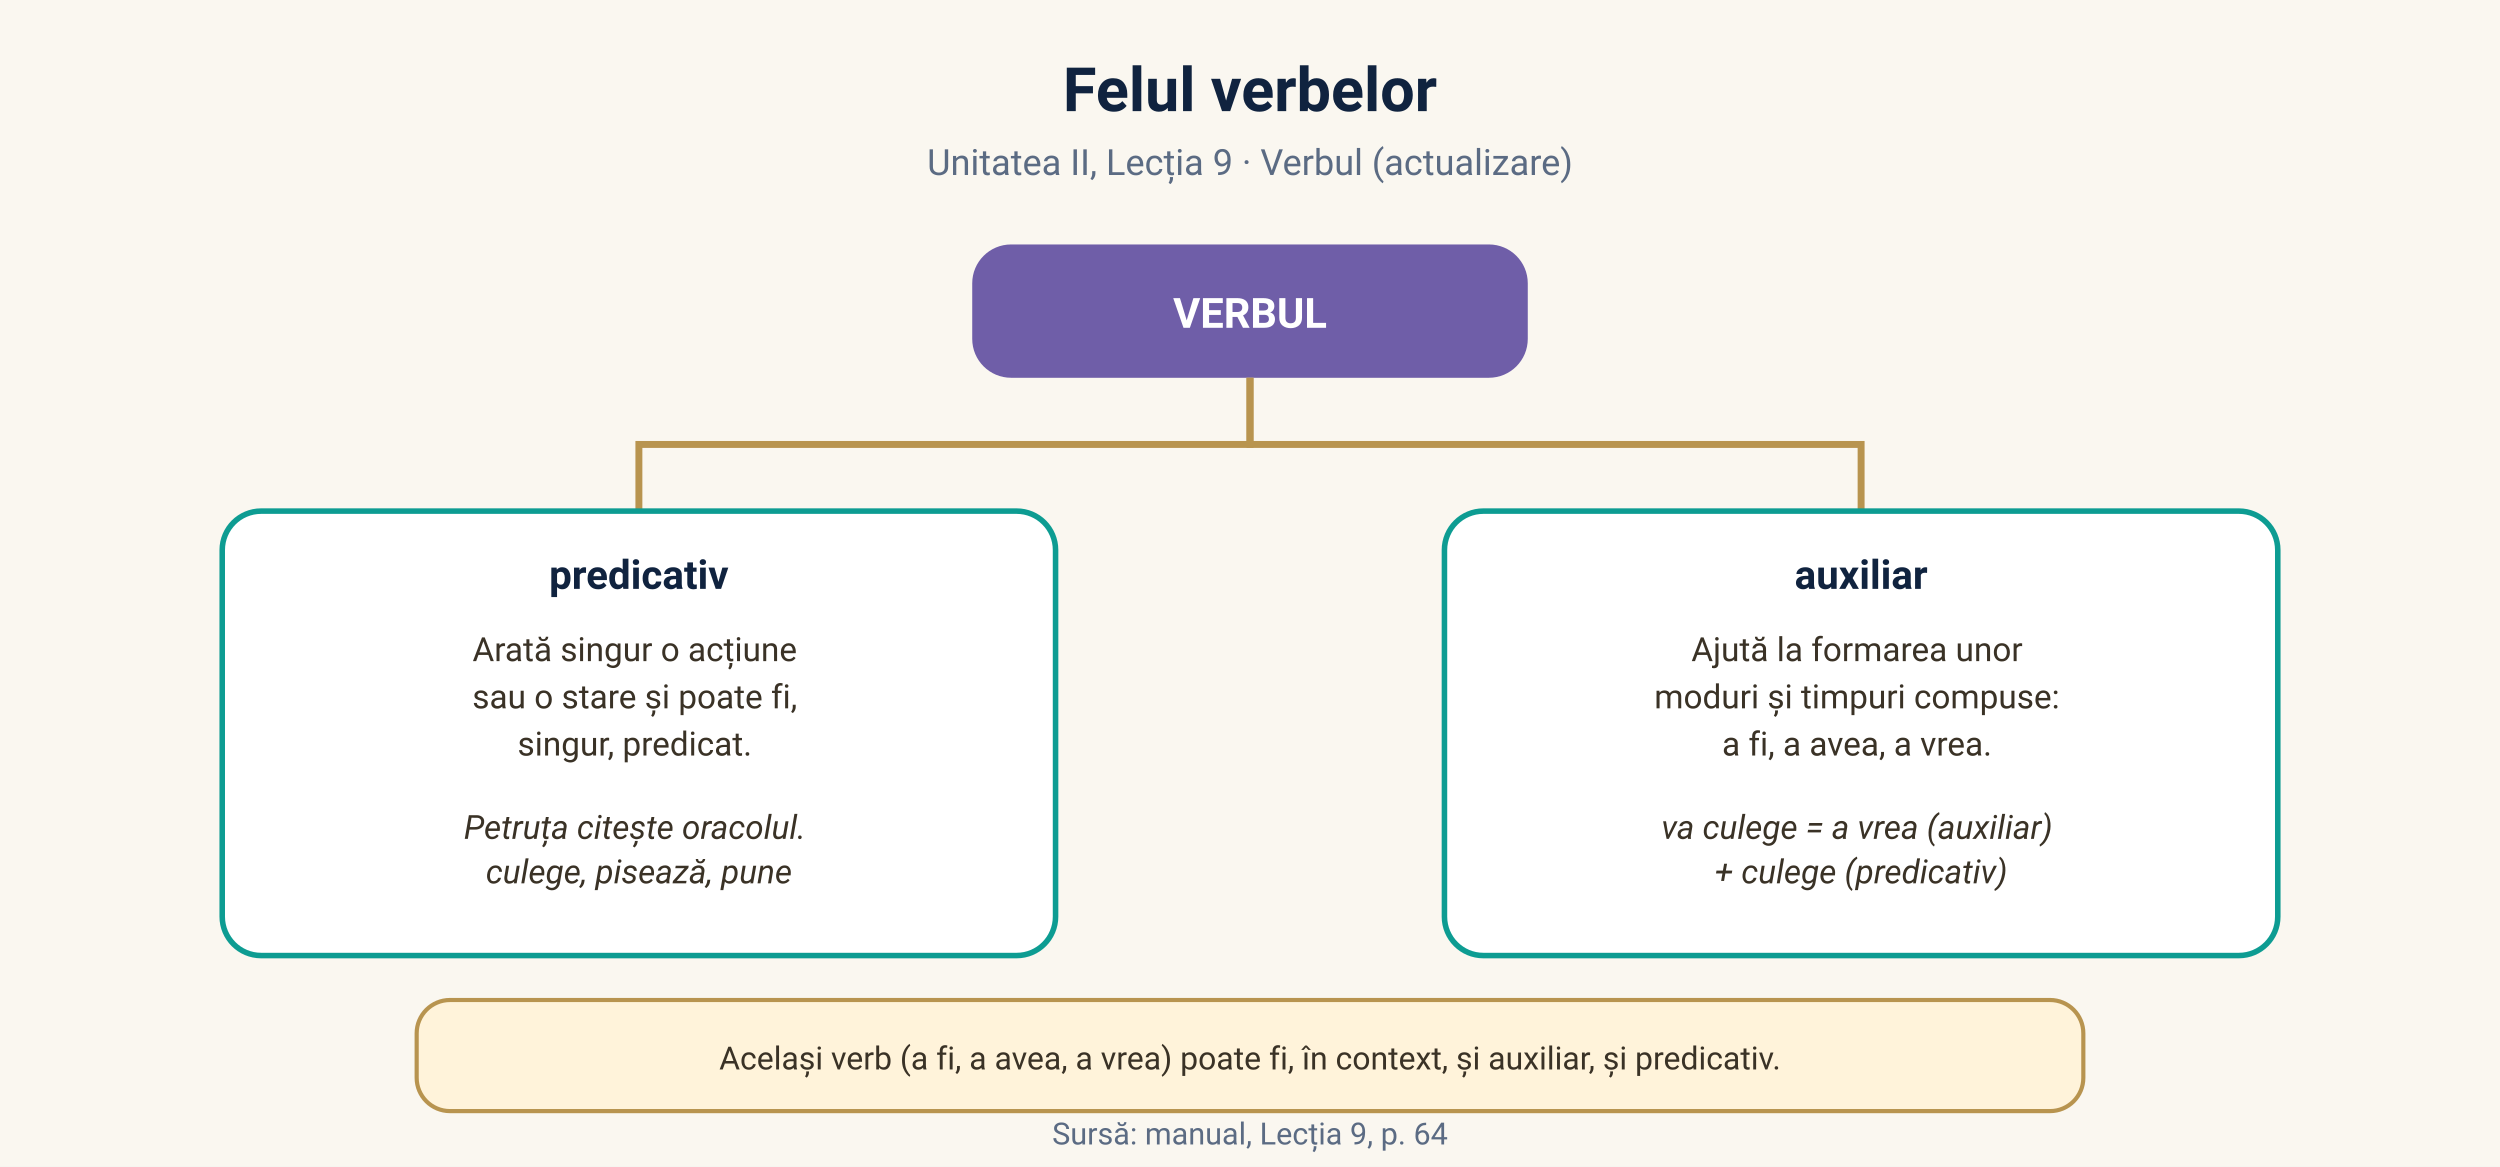
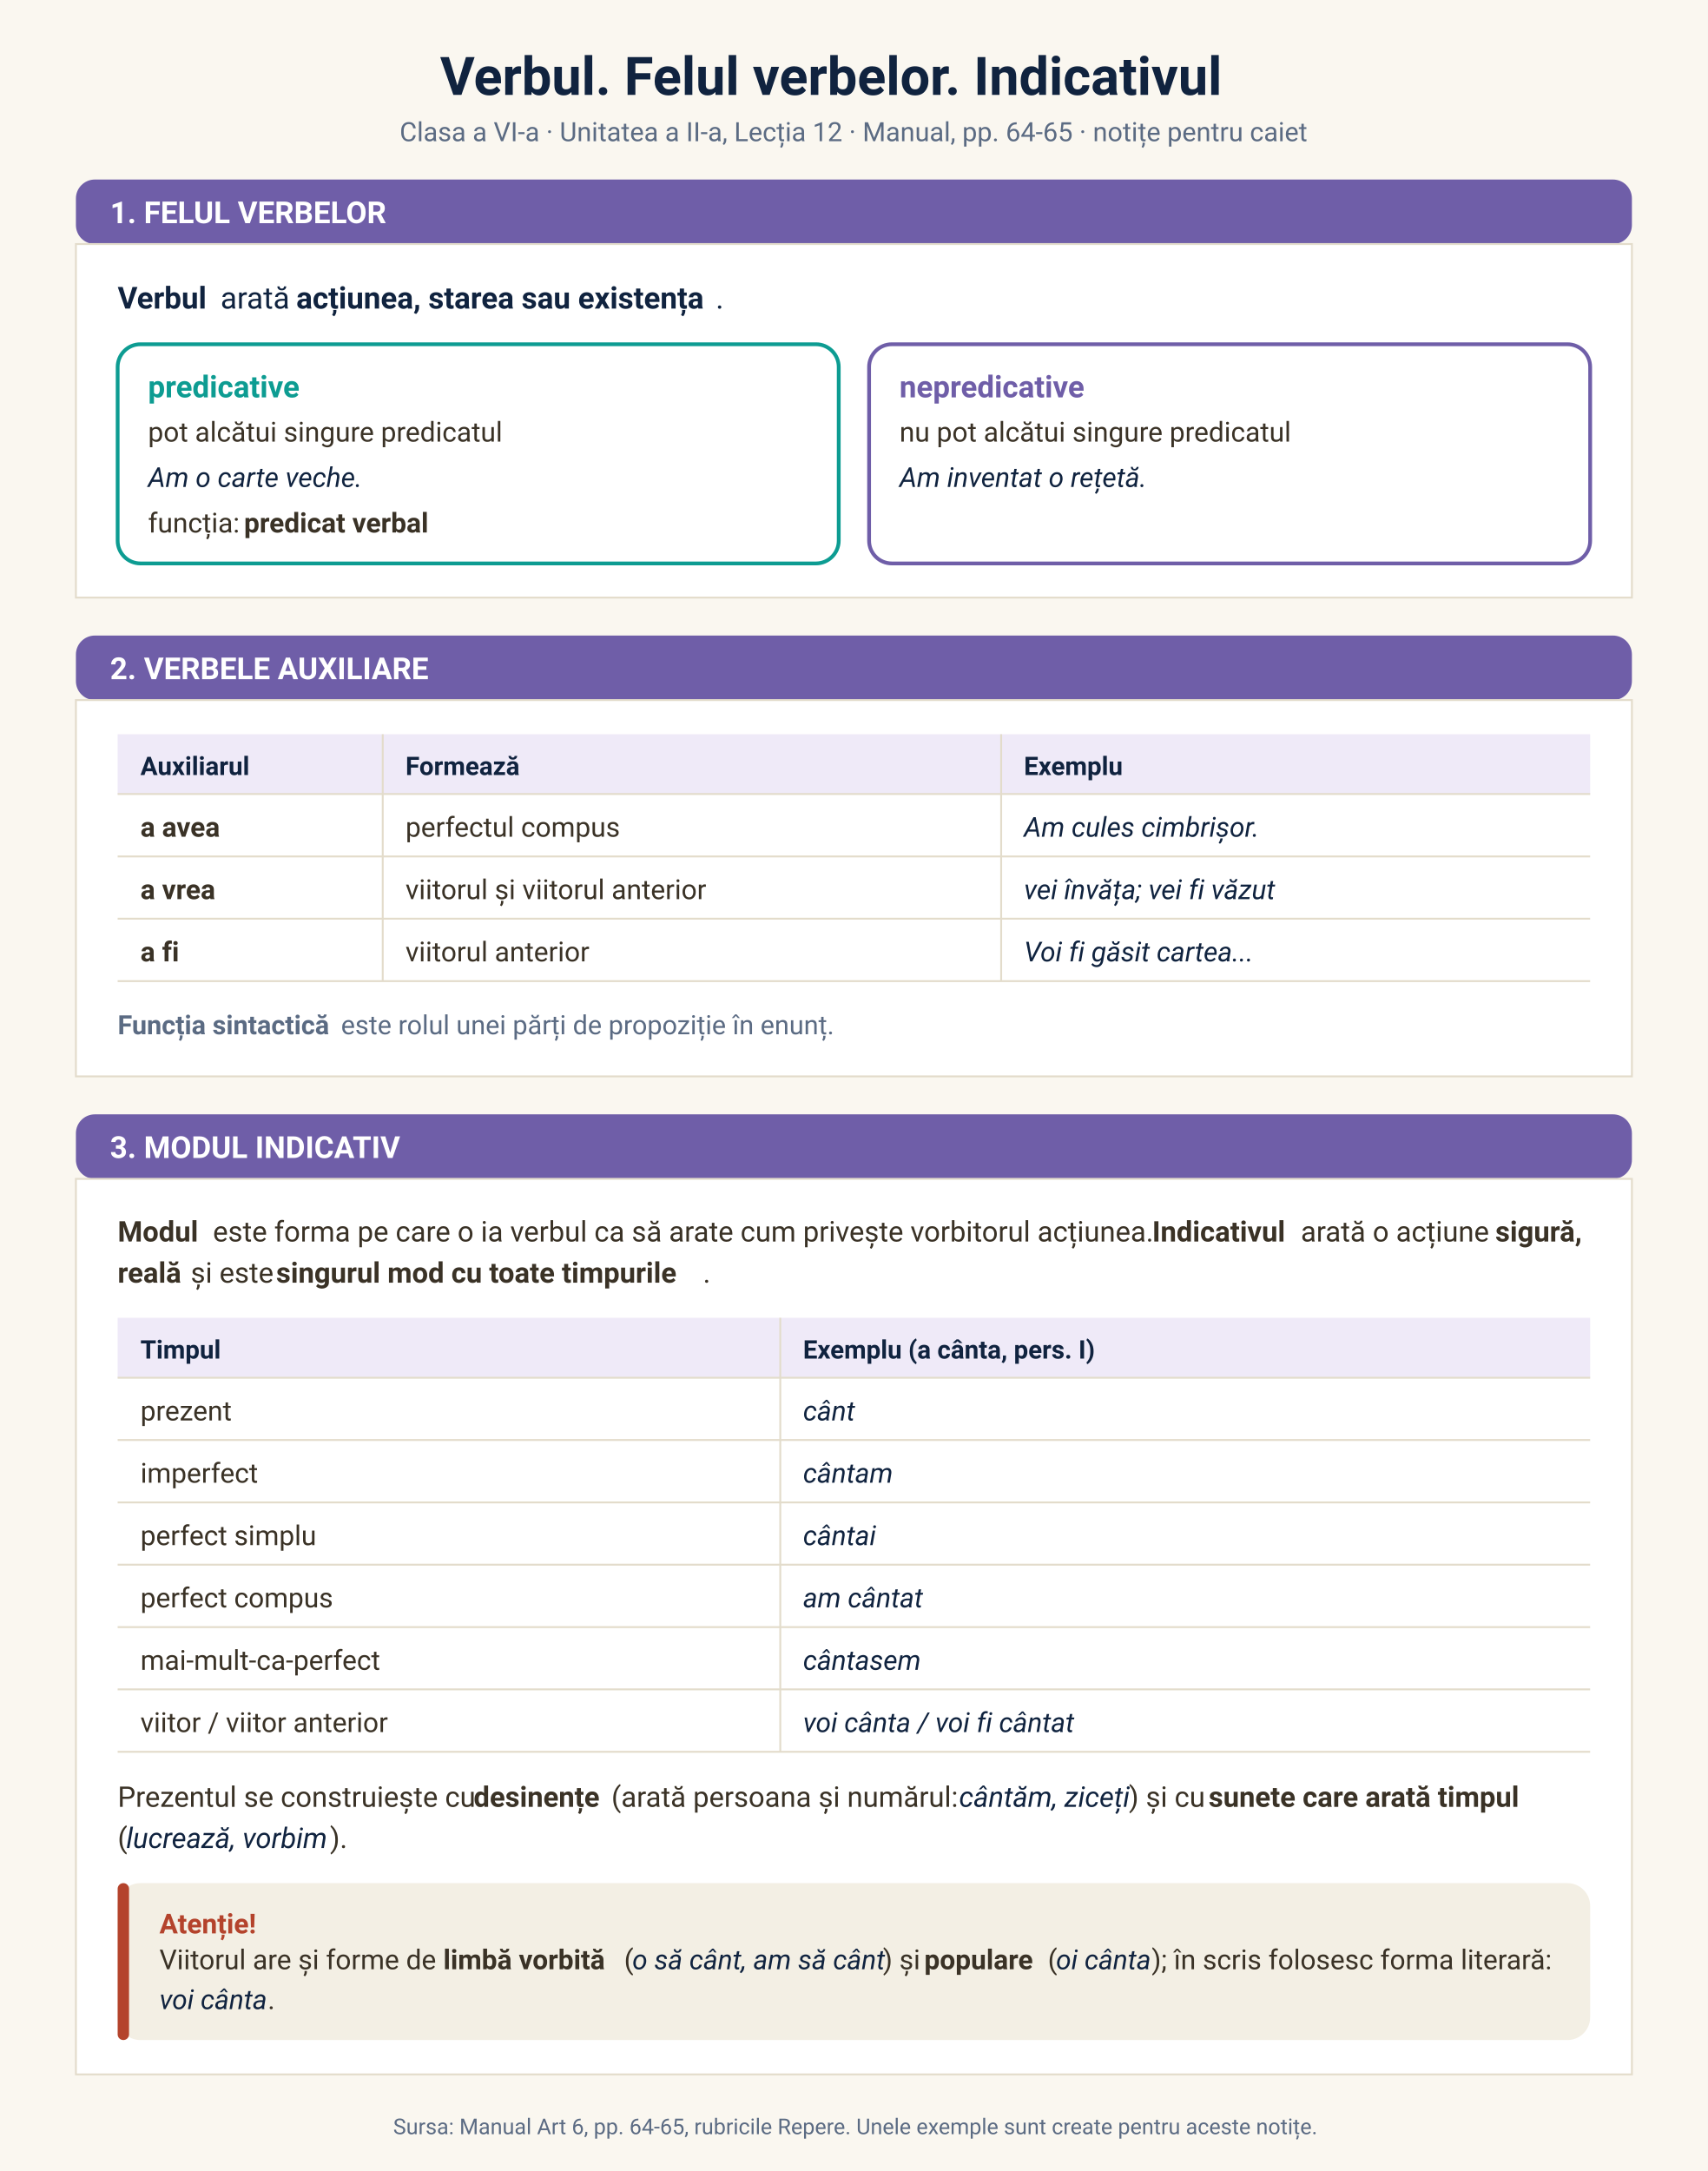
- <svg xmlns="http://www.w3.org/2000/svg" viewBox="0 0 900 420" font-family="'Segoe UI', 'Plus Jakarta Sans', -apple-system, Roboto, sans-serif">
-   <rect width="900" height="420" fill="#faf7f0" />
-   <text x="450" y="40" text-anchor="middle" font-size="22" font-weight="700" fill="#10233f">Felul verbelor</text>
-   <text x="450" y="63" text-anchor="middle" font-size="13" fill="#5b6b83">Unitatea II, Lecția 9 · Verbul (actualizare)</text>
-   <rect x="350" y="88" width="200" height="48" rx="14" fill="#6f5ea8" />
-   <text x="450" y="118" text-anchor="middle" font-size="15" font-weight="700" fill="#ffffff">VERBUL</text>
-   <path d="M 450 136 L 450 160 L 230 160 L 230 184" stroke="#b8944f" stroke-width="2.5" fill="none" />
-   <path d="M 450 136 L 450 160 L 670 160 L 670 184" stroke="#b8944f" stroke-width="2.5" fill="none" />
-   <g>
-     <rect x="80" y="184" width="300" height="160" rx="14" fill="#ffffff" stroke="#0d9c92" stroke-width="2" />
-     <text x="230" y="212" text-anchor="middle" font-size="14.5" font-weight="700" fill="#10233f">predicativ</text>
-     <text font-size="12" fill="#3a3226" text-anchor="middle">
-       <tspan x="230" y="238">Arată singur o acțiune</tspan>
-       <tspan x="230" y="255">sau o stare și poate fi,</tspan>
-       <tspan x="230" y="272">singur, predicat.</tspan>
-       <tspan x="230" y="302" font-style="italic">Petruța citește oracolul.</tspan>
-       <tspan x="230" y="318" font-style="italic">culege, pisează, pune</tspan>
-     </text>
-   </g>
-   <g>
-     <rect x="520" y="184" width="300" height="160" rx="14" fill="#ffffff" stroke="#0d9c92" stroke-width="2" />
-     <text x="670" y="212" text-anchor="middle" font-size="14.5" font-weight="700" fill="#10233f">auxiliar</text>
-     <text font-size="12" fill="#3a3226" text-anchor="middle">
-       <tspan x="670" y="238">Ajută la formarea unor</tspan>
-       <tspan x="670" y="255">moduri și timpuri compuse:</tspan>
-       <tspan x="670" y="272">a fi, a avea, a vrea.</tspan>
-       <tspan x="670" y="302" font-style="italic">va culege = a vrea (auxiliar)</tspan>
-       <tspan x="670" y="318" font-style="italic">+ culege (predicativ)</tspan>
-     </text>
-   </g>
-   <rect x="150" y="360" width="600" height="40" rx="12" fill="#fff3da" stroke="#b8944f" stroke-width="1.5" />
-   <text x="450" y="385" text-anchor="middle" font-size="11.5" fill="#3a3226">Același verb (a fi, a avea, a vrea) poate fi, în context, și auxiliar, și predicativ.</text>
-   <text x="450" y="330" text-anchor="middle" font-size="0" fill="none" />
-   <text x="450" y="412" text-anchor="middle" font-size="11" fill="#5b6b83">Sursă: manual, Lecția 9, p. 64</text>
+ <svg xmlns="http://www.w3.org/2000/svg" viewBox="0 0 900 1144" font-family="'Segoe UI', 'Plus Jakarta Sans', -apple-system, Roboto, sans-serif">
+   <rect width="900" height="1144" fill="#faf7f0" />
+   <text x="231.9" y="50.0" font-size="28" fill="#10233f" font-weight="700" textLength="437.0" lengthAdjust="spacing">Verbul. Felul verbelor. Indicativul</text>
+   <text x="210.6" y="74.4" font-size="14" fill="#5b6b83" textLength="478.8" lengthAdjust="spacing">Clasa a VI-a · Unitatea a II-a, Lecția 12 · Manual, pp. 64-65 · notițe pentru caiet</text>
+   <rect x="40" y="94.6" width="820" height="34" rx="10" fill="#6f5ea8" />
+   <text x="58" y="117.6" font-size="16" font-weight="700" fill="#ffffff">1. FELUL VERBELOR</text>
+   <rect x="40" y="128.6" width="820" height="186.3" fill="#ffffff" stroke="#e3dccb" />
+   <text x="62.0" y="162.6" font-size="16" fill="#10233f" font-weight="700" textLength="49.9" lengthAdjust="spacing">Verbul</text>
+   <text x="116.2" y="162.6" font-size="16" fill="#10233f" textLength="35.5" lengthAdjust="spacing">arată</text>
+   <text x="156.1" y="162.6" font-size="16" fill="#10233f" font-weight="700" textLength="221.1" lengthAdjust="spacing">acțiunea, starea sau existența</text>
+   <text x="377.2" y="162.6" font-size="16" fill="#10233f" textLength="3.5" lengthAdjust="spacing">.</text>
+   <rect x="62.0" y="181.4" width="380.0" height="115.5" rx="12" fill="#ffffff" stroke="#0d9c92" stroke-width="2" />
+   <text x="78.0" y="209.4" font-size="16" fill="#0d9c92" font-weight="700" textLength="83.7" lengthAdjust="spacing">predicative</text>
+   <text x="78.0" y="232.7" font-size="14.5" fill="#3a3226" textLength="186.6" lengthAdjust="spacing">pot alcătui singure predicatul</text>
+   <text x="78.0" y="256.6" font-size="14.5" fill="#10233f" font-style="italic" textLength="111.1" lengthAdjust="spacing">Am o carte veche.</text>
+   <text x="78.0" y="280.6" font-size="14.5" fill="#3a3226" textLength="46.7" lengthAdjust="spacing">funcția:</text>
+   <text x="128.6" y="280.6" font-size="14.5" fill="#3a3226" font-weight="700" textLength="102.5" lengthAdjust="spacing">predicat verbal</text>
+   <rect x="458.0" y="181.4" width="380.0" height="115.5" rx="12" fill="#ffffff" stroke="#6f5ea8" stroke-width="2" />
+   <text x="474.0" y="209.4" font-size="16" fill="#6f5ea8" font-weight="700" textLength="102.1" lengthAdjust="spacing">nepredicative</text>
+   <text x="474.0" y="232.7" font-size="14.5" fill="#3a3226" textLength="207.1" lengthAdjust="spacing">nu pot alcătui singure predicatul</text>
+   <text x="474.0" y="256.6" font-size="14.5" fill="#10233f" font-style="italic" textLength="131.9" lengthAdjust="spacing">Am inventat o rețetă.</text>
+   <rect x="40" y="334.9" width="820" height="34" rx="10" fill="#6f5ea8" />
+   <text x="58" y="357.9" font-size="16" font-weight="700" fill="#ffffff">2. VERBELE AUXILIARE</text>
+   <rect x="40" y="368.9" width="820" height="198.3" fill="#ffffff" stroke="#e3dccb" />
+   <rect x="62.0" y="386.9" width="776.0" height="31.6" fill="#efeaf8" />
+   <text x="74.0" y="408.4" font-size="13.5" fill="#10233f" font-weight="700" textLength="61.2" lengthAdjust="spacing">Auxiliarul</text>
+   <text x="213.7" y="408.4" font-size="13.5" fill="#10233f" font-weight="700" textLength="61.4" lengthAdjust="spacing">Formează</text>
+   <text x="539.6" y="408.4" font-size="13.5" fill="#10233f" font-weight="700" textLength="54.7" lengthAdjust="spacing">Exemplu</text>
+   <line x1="62.0" y1="418.4" x2="838.0" y2="418.4" stroke="#e3dccb" />
+   <text x="74.0" y="440.9" font-size="14.5" fill="#3a3226" font-weight="700" textLength="43.2" lengthAdjust="spacing">a avea</text>
+   <text x="213.7" y="440.9" font-size="14.5" fill="#3a3226" textLength="111.1" lengthAdjust="spacing">perfectul compus</text>
+   <text x="539.6" y="440.9" font-size="14.5" fill="#10233f" font-style="italic" textLength="122.1" lengthAdjust="spacing">Am cules cimbrișor.</text>
+   <line x1="62.0" y1="451.3" x2="838.0" y2="451.3" stroke="#e3dccb" />
+   <text x="74.0" y="473.8" font-size="14.5" fill="#3a3226" font-weight="700" textLength="41.2" lengthAdjust="spacing">a vrea</text>
+   <text x="213.7" y="473.8" font-size="14.5" fill="#3a3226" textLength="160.1" lengthAdjust="spacing">viitorul și viitorul anterior</text>
+   <text x="539.6" y="473.8" font-size="14.5" fill="#10233f" font-style="italic" textLength="135.3" lengthAdjust="spacing">vei învăța; vei fi văzut</text>
+   <line x1="62.0" y1="484.1" x2="838.0" y2="484.1" stroke="#e3dccb" />
+   <text x="74.0" y="506.6" font-size="14.5" fill="#3a3226" font-weight="700" textLength="21.5" lengthAdjust="spacing">a fi</text>
+   <text x="213.7" y="506.6" font-size="14.5" fill="#3a3226" textLength="98.5" lengthAdjust="spacing">viitorul anterior</text>
+   <text x="539.6" y="506.6" font-size="14.5" fill="#10233f" font-style="italic" textLength="119.0" lengthAdjust="spacing">Voi fi găsit cartea...</text>
+   <line x1="62.0" y1="517.0" x2="838.0" y2="517.0" stroke="#e3dccb" />
+   <line x1="201.7" y1="386.9" x2="201.7" y2="517.0" stroke="#e3dccb" />
+   <line x1="527.6" y1="386.9" x2="527.6" y2="517.0" stroke="#e3dccb" />
+   <text x="62.0" y="545.0" font-size="14" fill="#5b6b83" font-weight="700" textLength="114.0" lengthAdjust="spacing">Funcția sintactică</text>
+   <text x="179.7" y="545.0" font-size="14" fill="#5b6b83" textLength="263.5" lengthAdjust="spacing">este rolul unei părți de propoziție în enunț.</text>
+   <rect x="40" y="587.2" width="820" height="34" rx="10" fill="#6f5ea8" />
+   <text x="58" y="610.2" font-size="16" font-weight="700" fill="#ffffff">3. MODUL INDICATIV</text>
+   <rect x="40" y="621.2" width="820" height="471.9" fill="#ffffff" stroke="#e3dccb" />
+   <text x="62.0" y="654.2" font-size="15" fill="#3a3226" font-weight="700" textLength="46.2" lengthAdjust="spacing">Modul</text>
+   <text x="112.2" y="654.2" font-size="15" fill="#3a3226" textLength="490.9" lengthAdjust="spacing">este forma pe care o ia verbul ca să arate cum privește vorbitorul acțiunea.</text>
+   <text x="607.2" y="654.2" font-size="15" fill="#3a3226" font-weight="700" textLength="74.2" lengthAdjust="spacing">Indicativul</text>
+   <text x="685.5" y="654.2" font-size="15" fill="#3a3226" textLength="98.4" lengthAdjust="spacing">arată o acțiune</text>
+   <text x="788.0" y="654.2" font-size="15" fill="#3a3226" font-weight="700" textLength="47.4" lengthAdjust="spacing">sigură,</text>
+   <text x="62.0" y="675.9" font-size="15" fill="#3a3226" font-weight="700" textLength="34.5" lengthAdjust="spacing">reală</text>
+   <text x="100.5" y="675.9" font-size="15" fill="#3a3226" textLength="40.9" lengthAdjust="spacing">și este</text>
+   <text x="145.5" y="675.9" font-size="15" fill="#3a3226" font-weight="700" textLength="225.0" lengthAdjust="spacing">singurul mod cu toate timpurile</text>
+   <text x="370.5" y="675.9" font-size="15" fill="#3a3226" textLength="3.3" lengthAdjust="spacing">.</text>
+   <rect x="62.0" y="694.4" width="776.0" height="31.6" fill="#efeaf8" />
+   <text x="74.0" y="715.9" font-size="13.5" fill="#10233f" font-weight="700" textLength="44.5" lengthAdjust="spacing">Timpul</text>
+   <text x="423.2" y="715.9" font-size="13.5" fill="#10233f" font-weight="700" textLength="160.2" lengthAdjust="spacing">Exemplu (a cânta, pers. I)</text>
+   <line x1="62.0" y1="726.0" x2="838.0" y2="726.0" stroke="#e3dccb" />
+   <text x="74.0" y="748.5" font-size="14.5" fill="#3a3226" textLength="48.4" lengthAdjust="spacing">prezent</text>
+   <text x="423.2" y="748.5" font-size="14.5" fill="#10233f" font-style="italic" textLength="27.0" lengthAdjust="spacing">cânt</text>
+   <line x1="62.0" y1="758.8" x2="838.0" y2="758.8" stroke="#e3dccb" />
+   <text x="74.0" y="781.3" font-size="14.5" fill="#3a3226" textLength="60.8" lengthAdjust="spacing">imperfect</text>
+   <text x="423.2" y="781.3" font-size="14.5" fill="#10233f" font-style="italic" textLength="47.3" lengthAdjust="spacing">cântam</text>
+   <line x1="62.0" y1="791.7" x2="838.0" y2="791.7" stroke="#e3dccb" />
+   <text x="74.0" y="814.2" font-size="14.5" fill="#3a3226" textLength="91.1" lengthAdjust="spacing">perfect simplu</text>
+   <text x="423.2" y="814.2" font-size="14.5" fill="#10233f" font-style="italic" textLength="38.6" lengthAdjust="spacing">cântai</text>
+   <line x1="62.0" y1="824.5" x2="838.0" y2="824.5" stroke="#e3dccb" />
+   <text x="74.0" y="847.0" font-size="14.5" fill="#3a3226" textLength="99.3" lengthAdjust="spacing">perfect compus</text>
+   <text x="423.2" y="847.0" font-size="14.5" fill="#10233f" font-style="italic" textLength="63.7" lengthAdjust="spacing">am cântat</text>
+   <line x1="62.0" y1="857.4" x2="838.0" y2="857.4" stroke="#e3dccb" />
+   <text x="74.0" y="879.9" font-size="14.5" fill="#3a3226" textLength="128.8" lengthAdjust="spacing">mai-mult-ca-perfect</text>
+   <text x="423.2" y="879.9" font-size="14.5" fill="#10233f" font-style="italic" textLength="60.2" lengthAdjust="spacing">cântasem</text>
+   <line x1="62.0" y1="890.2" x2="838.0" y2="890.2" stroke="#e3dccb" />
+   <text x="74.0" y="912.7" font-size="14.5" fill="#3a3226" textLength="132.7" lengthAdjust="spacing">viitor / viitor anterior</text>
+   <text x="423.2" y="912.7" font-size="14.5" fill="#10233f" font-style="italic" textLength="144.6" lengthAdjust="spacing">voi cânta / voi fi cântat</text>
+   <line x1="62.0" y1="923.1" x2="838.0" y2="923.1" stroke="#e3dccb" />
+   <line x1="411.2" y1="694.4" x2="411.2" y2="923.1" stroke="#e3dccb" />
+   <text x="62.0" y="952.1" font-size="15" fill="#3a3226" textLength="183.6" lengthAdjust="spacing">Prezentul se construiește cu</text>
+   <text x="249.6" y="952.1" font-size="15" fill="#3a3226" font-weight="700" textLength="68.5" lengthAdjust="spacing">desinențe</text>
+   <text x="322.2" y="952.1" font-size="15" fill="#3a3226" textLength="179.1" lengthAdjust="spacing">(arată persoana și numărul:</text>
+   <text x="505.4" y="952.1" font-size="15" fill="#10233f" font-style="italic" textLength="89.5" lengthAdjust="spacing">cântăm, ziceți</text>
+   <text x="594.9" y="952.1" font-size="15" fill="#3a3226" textLength="38.0" lengthAdjust="spacing">) și cu</text>
+   <text x="636.9" y="952.1" font-size="15" fill="#3a3226" font-weight="700" textLength="171.6" lengthAdjust="spacing">sunete care arată timpul</text>
+   <text x="62.0" y="973.8" font-size="15" fill="#3a3226" textLength="4.5" lengthAdjust="spacing">(</text>
+   <text x="66.5" y="973.8" font-size="15" fill="#10233f" font-style="italic" textLength="107.4" lengthAdjust="spacing">lucrează, vorbim</text>
+   <text x="173.9" y="973.8" font-size="15" fill="#3a3226" textLength="7.8" lengthAdjust="spacing">).</text>
+   <rect x="62.0" y="992.3" width="776.0" height="82.7" rx="12" fill="#f3efe4" />
+   <rect x="62.0" y="992.3" width="6" height="82.7" rx="3" fill="#b4432c" />
+   <text x="84.0" y="1018.8" font-size="14.5" fill="#b4432c" font-weight="700" textLength="54.8" lengthAdjust="spacing">Atenție!</text>
+   <text x="84.0" y="1037.7" font-size="14.5" fill="#3a3226" textLength="145.7" lengthAdjust="spacing">Viitorul are și forme de</text>
+   <text x="233.6" y="1037.7" font-size="14.5" fill="#3a3226" font-weight="700" textLength="91.3" lengthAdjust="spacing">limbă vorbită</text>
+   <text x="328.9" y="1037.7" font-size="14.5" fill="#3a3226" textLength="4.3" lengthAdjust="spacing">(</text>
+   <text x="333.2" y="1037.7" font-size="14.5" fill="#10233f" font-style="italic" textLength="132.1" lengthAdjust="spacing">o să cânt, am să cânt</text>
+   <text x="465.3" y="1037.7" font-size="14.5" fill="#3a3226" textLength="17.8" lengthAdjust="spacing">) și</text>
+   <text x="487.1" y="1037.7" font-size="14.5" fill="#3a3226" font-weight="700" textLength="61.2" lengthAdjust="spacing">populare</text>
+   <text x="552.2" y="1037.7" font-size="14.5" fill="#3a3226" textLength="4.3" lengthAdjust="spacing">(</text>
+   <text x="556.5" y="1037.7" font-size="14.5" fill="#10233f" font-style="italic" textLength="50.3" lengthAdjust="spacing">oi cânta</text>
+   <text x="606.9" y="1037.7" font-size="14.5" fill="#3a3226" textLength="203.3" lengthAdjust="spacing">); în scris folosesc forma literară:</text>
+   <text x="84.0" y="1058.7" font-size="14.5" fill="#10233f" font-style="italic" textLength="57.1" lengthAdjust="spacing">voi cânta</text>
+   <text x="141.1" y="1058.7" font-size="14.5" fill="#3a3226" textLength="3.2" lengthAdjust="spacing">.</text>
+   <text x="207.2" y="1124.6" font-size="11.5" fill="#5b6b83" textLength="485.5" lengthAdjust="spacing">Sursa: Manual Art 6, pp. 64-65, rubricile Repere. Unele exemple sunt create pentru aceste notițe.</text>
</svg>
